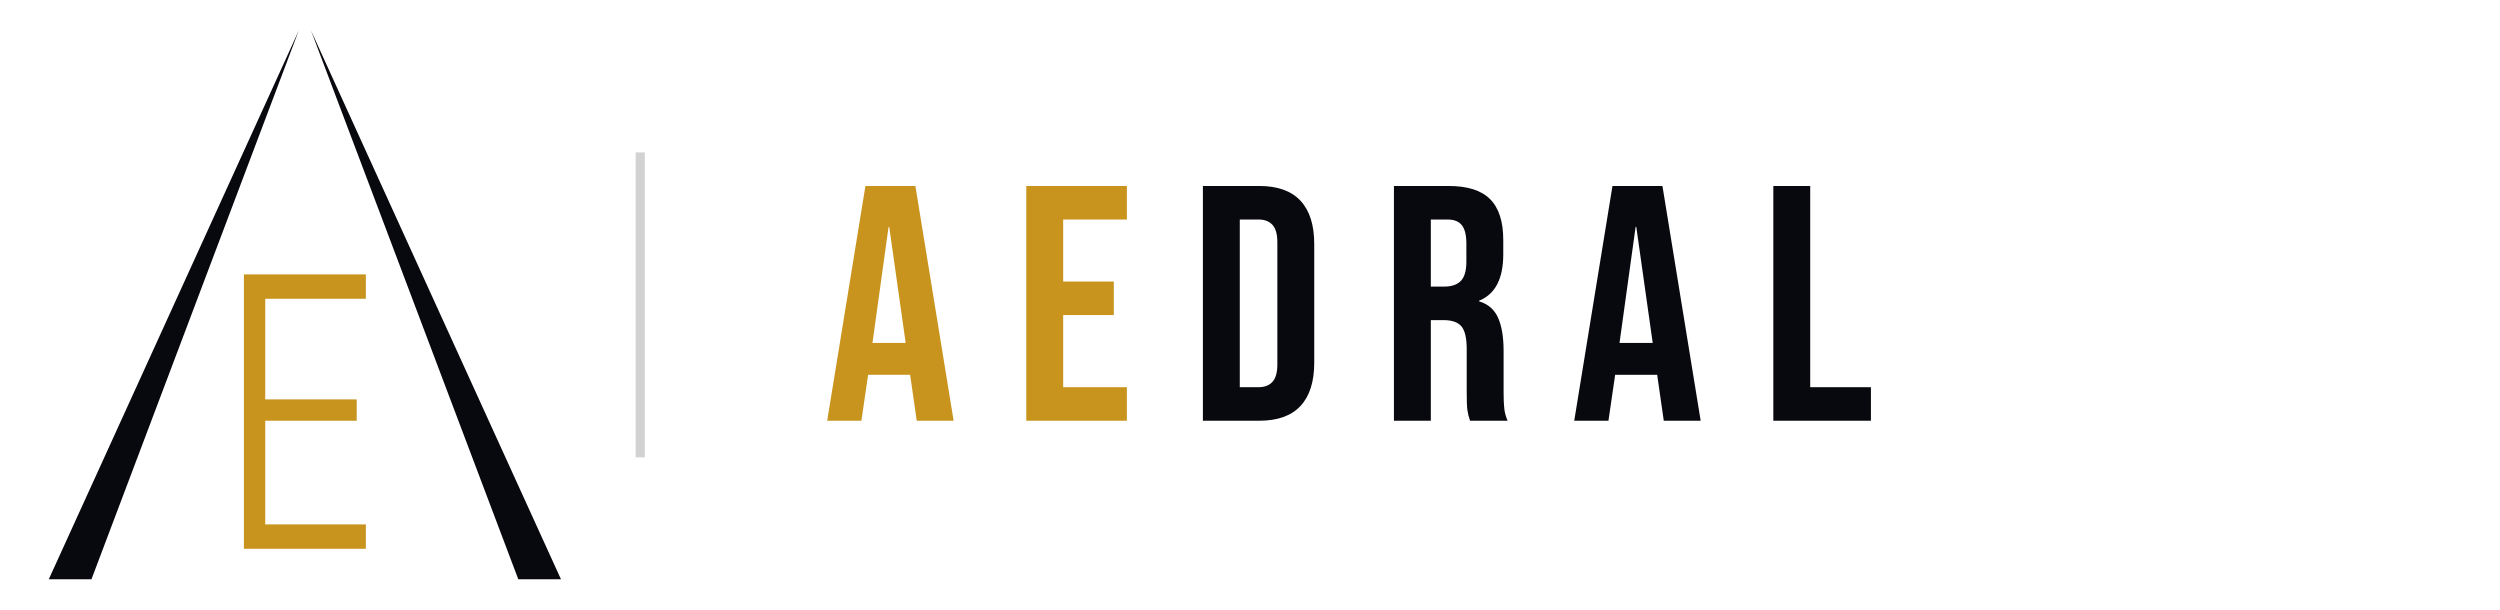
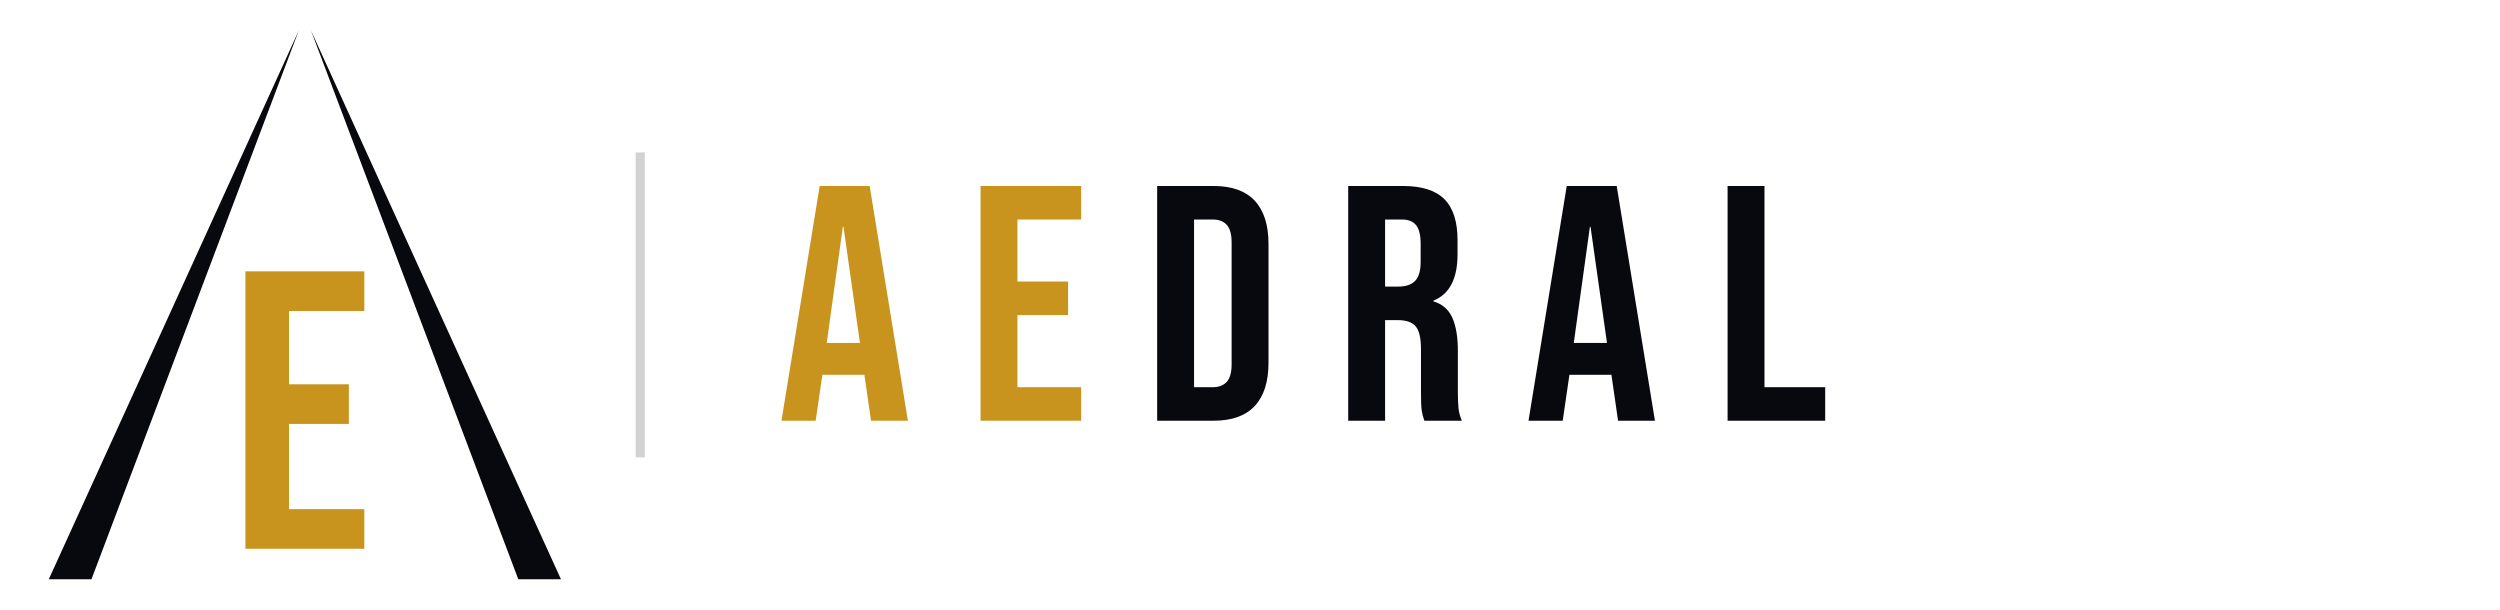
<svg xmlns="http://www.w3.org/2000/svg" viewBox="0 0 820 200" fill="none">
  <path d="M 98 10 L 30 190 L 16 190 Z" fill="#08080F" />
  <path d="M 102 10 L 184 190 L 170 190 Z" fill="#08080F" />
-   <path d="M 80 90 L 120 90 L 120 98 L 87 98 L 87 131 L 117 131 L 117 138 L 87 138 L 87 172 L 120 172 L 120 180 L 80 180 Z" fill="#C8941D" />
+   <path d="M80.5 89L119.5 89L119.5 102L94.8 102L94.8 126.05L114.43 126.05L114.43 139.05L94.8 139.05L94.8 167L119.5 167L119.5 180L80.5 180Z" fill="#C8941D" />
  <line x1="210" y1="50" x2="210" y2="150" stroke="#08080F" stroke-opacity="0.18" stroke-width="3" />
-   <path fill="#C8941D" d="M283.86 61L300.25 61L312.79 138L300.69 138L298.49 122.71L298.49 122.93L284.74 122.93L282.54 138L271.32 138ZM297.06 112.48L291.67 74.42L291.45 74.42L286.17 112.48Z M336.62 61L369.62 61L369.62 72L348.72 72L348.72 92.35L365.33 92.35L365.33 103.35L348.72 103.35L348.72 127L369.62 127L369.62 138L336.62 138Z" />
-   <path fill="#08080F" d="M394.55 61L413.03 61Q422.05 61 426.56 65.84Q431.07 70.68 431.07 80.03L431.07 118.97Q431.07 128.32 426.56 133.16Q422.05 138 413.03 138L394.55 138ZM412.81 127Q415.78 127 417.38 125.24Q418.97 123.48 418.97 119.52L418.97 79.48Q418.97 75.52 417.38 73.76Q415.78 72 412.81 72L406.65 72L406.65 127Z M457.21 61L475.14 61Q484.49 61 488.78 65.35Q493.07 69.69 493.07 78.71L493.07 83.44Q493.07 95.43 485.15 98.62L485.15 98.84Q489.55 100.16 491.37 104.23Q493.18 108.3 493.18 115.12L493.18 128.65Q493.18 131.95 493.4 133.99Q493.62 136.02 494.5 138L482.18 138Q481.52 136.13 481.3 134.48Q481.08 132.83 481.08 128.54L481.08 114.46Q481.08 109.18 479.38 107.09Q477.67 105 473.49 105L469.31 105L469.31 138L457.21 138ZM473.71 94Q477.34 94 479.16 92.13Q480.97 90.26 480.97 85.86L480.97 79.92Q480.97 75.74 479.49 73.87Q478 72 474.81 72L469.31 72L469.31 94Z M528.89 61L545.28 61L557.82 138L545.72 138L543.52 122.71L543.52 122.93L529.77 122.93L527.57 138L516.35 138ZM542.09 112.48L536.7 74.42L536.48 74.42L531.2 112.48Z M581.65 61L593.75 61L593.75 127L613.66 127L613.66 138L581.65 138Z" />
+   <path fill="#C8941D" d="M268.86 61L285.25 61L297.79 138L285.69 138L283.49 122.71L283.49 122.93L269.74 122.93L267.54 138L256.32 138ZM282.06 112.48L276.67 74.42L276.45 74.42L271.17 112.48Z M321.62 61L354.62 61L354.62 72L333.72 72L333.72 92.35L350.33 92.35L350.33 103.35L333.72 103.35L333.72 127L354.62 127L354.62 138L321.62 138Z" />
+   <path fill="#08080F" d="M379.55 61L398.03 61Q407.05 61 411.56 65.84Q416.07 70.68 416.07 80.03L416.07 118.97Q416.07 128.32 411.56 133.16Q407.05 138 398.03 138L379.55 138ZM397.81 127Q400.78 127 402.38 125.24Q403.97 123.48 403.97 119.52L403.97 79.48Q403.97 75.52 402.38 73.76Q400.78 72 397.81 72L391.65 72L391.65 127Z M442.21 61L460.14 61Q469.49 61 473.78 65.35Q478.07 69.69 478.07 78.71L478.07 83.44Q478.07 95.43 470.15 98.62L470.15 98.84Q474.55 100.16 476.37 104.23Q478.18 108.3 478.18 115.12L478.18 128.65Q478.18 131.95 478.4 133.99Q478.62 136.02 479.5 138L467.18 138Q466.52 136.13 466.3 134.48Q466.08 132.83 466.08 128.54L466.08 114.46Q466.08 109.18 464.38 107.09Q462.67 105 458.49 105L454.31 105L454.31 138L442.21 138ZM458.71 94Q462.34 94 464.16 92.13Q465.97 90.26 465.97 85.86L465.97 79.92Q465.97 75.74 464.49 73.87Q463 72 459.81 72L454.31 72L454.31 94Z M513.89 61L530.28 61L542.82 138L530.72 138L528.52 122.71L528.52 122.93L514.77 122.93L512.57 138L501.35 138ZM527.09 112.48L521.7 74.42L521.48 74.42L516.2 112.48Z M566.65 61L578.75 61L578.75 127L598.66 127L598.66 138L566.65 138Z" />
</svg>
